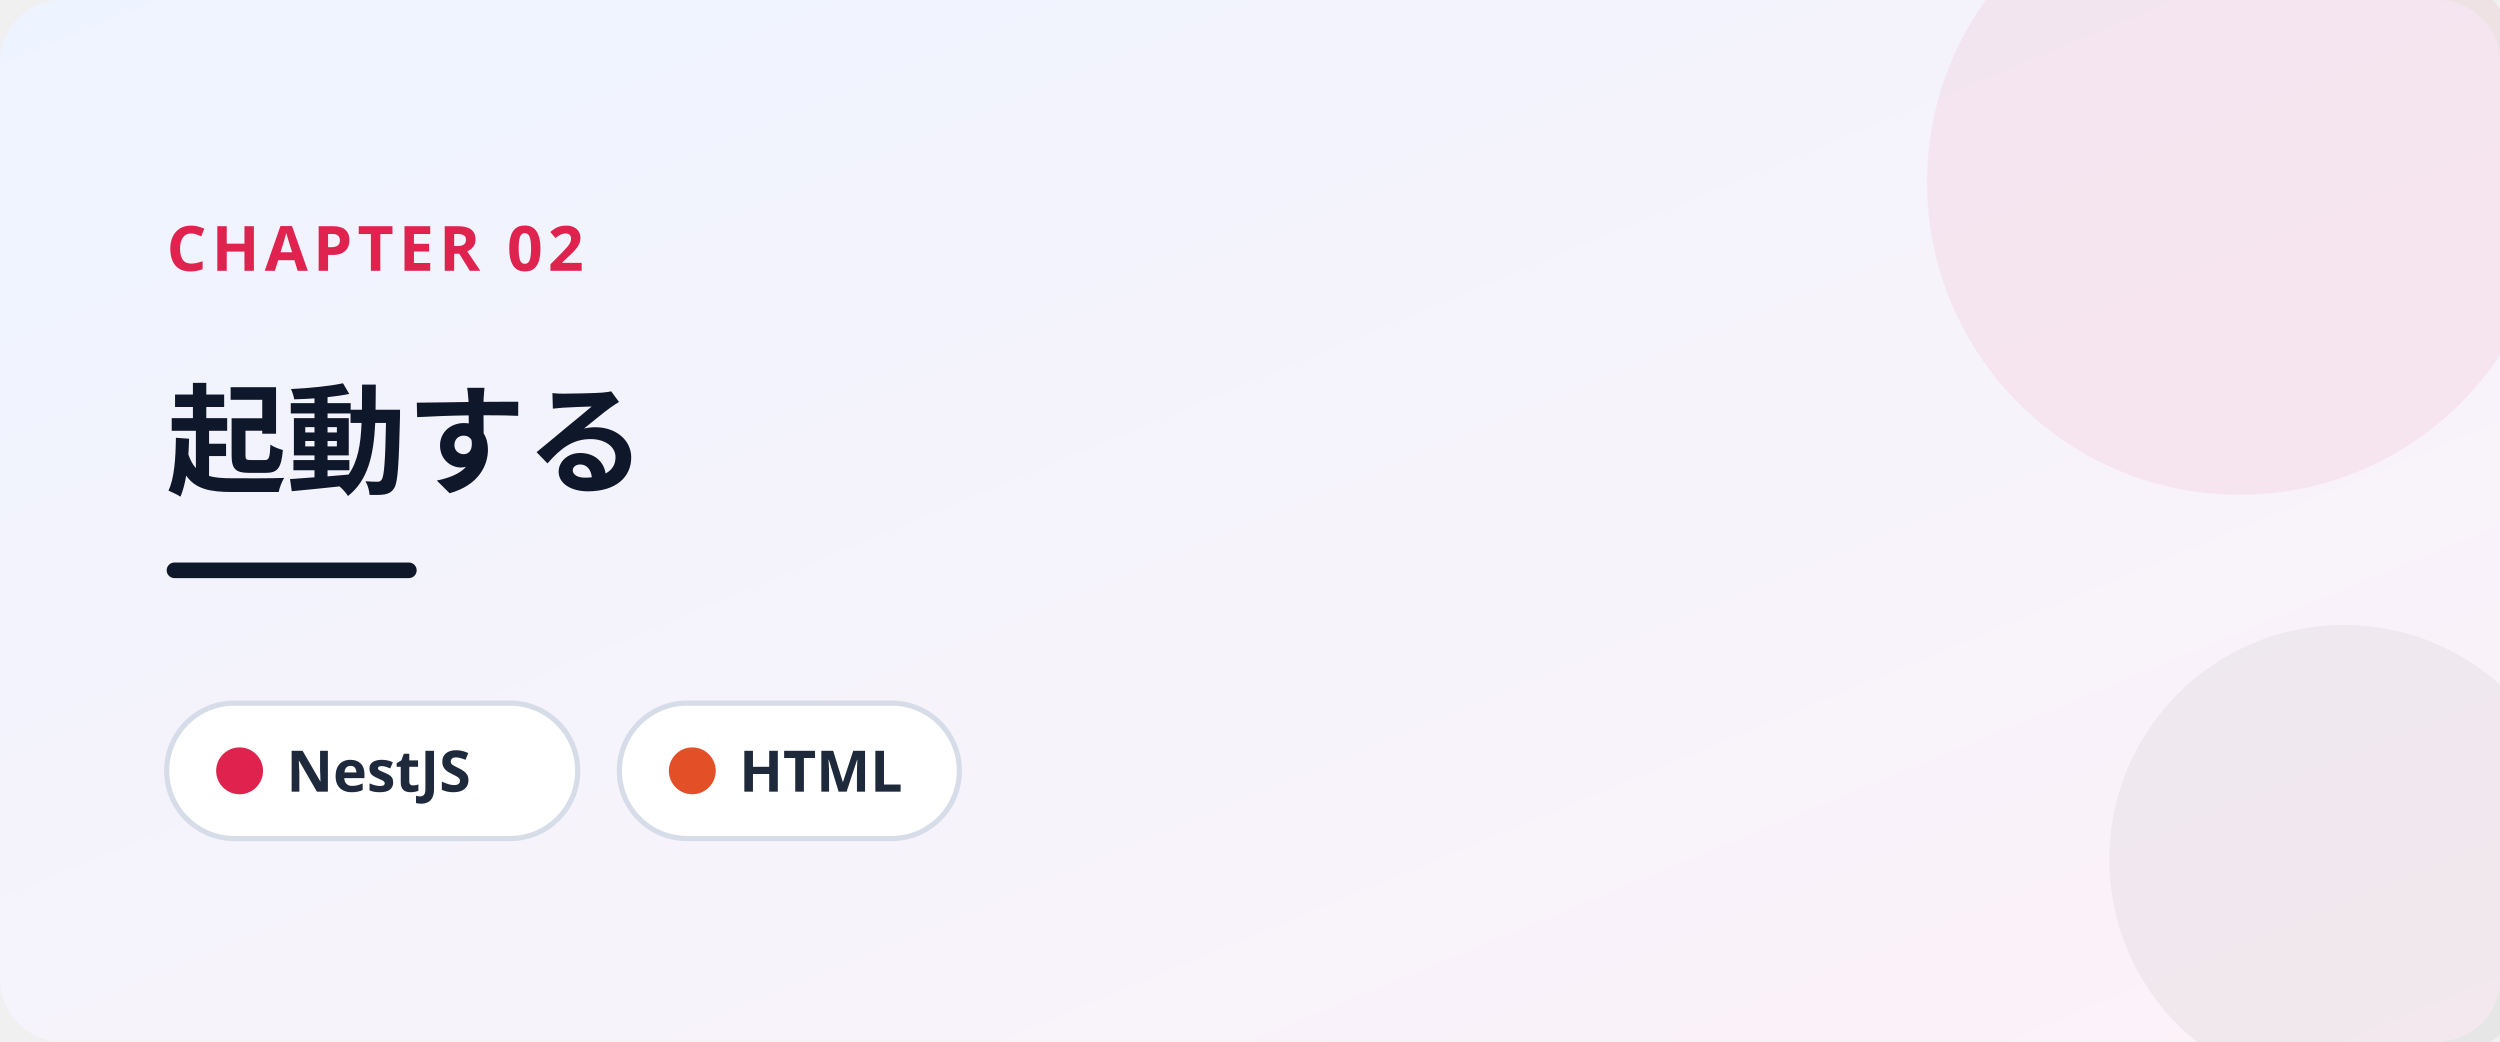
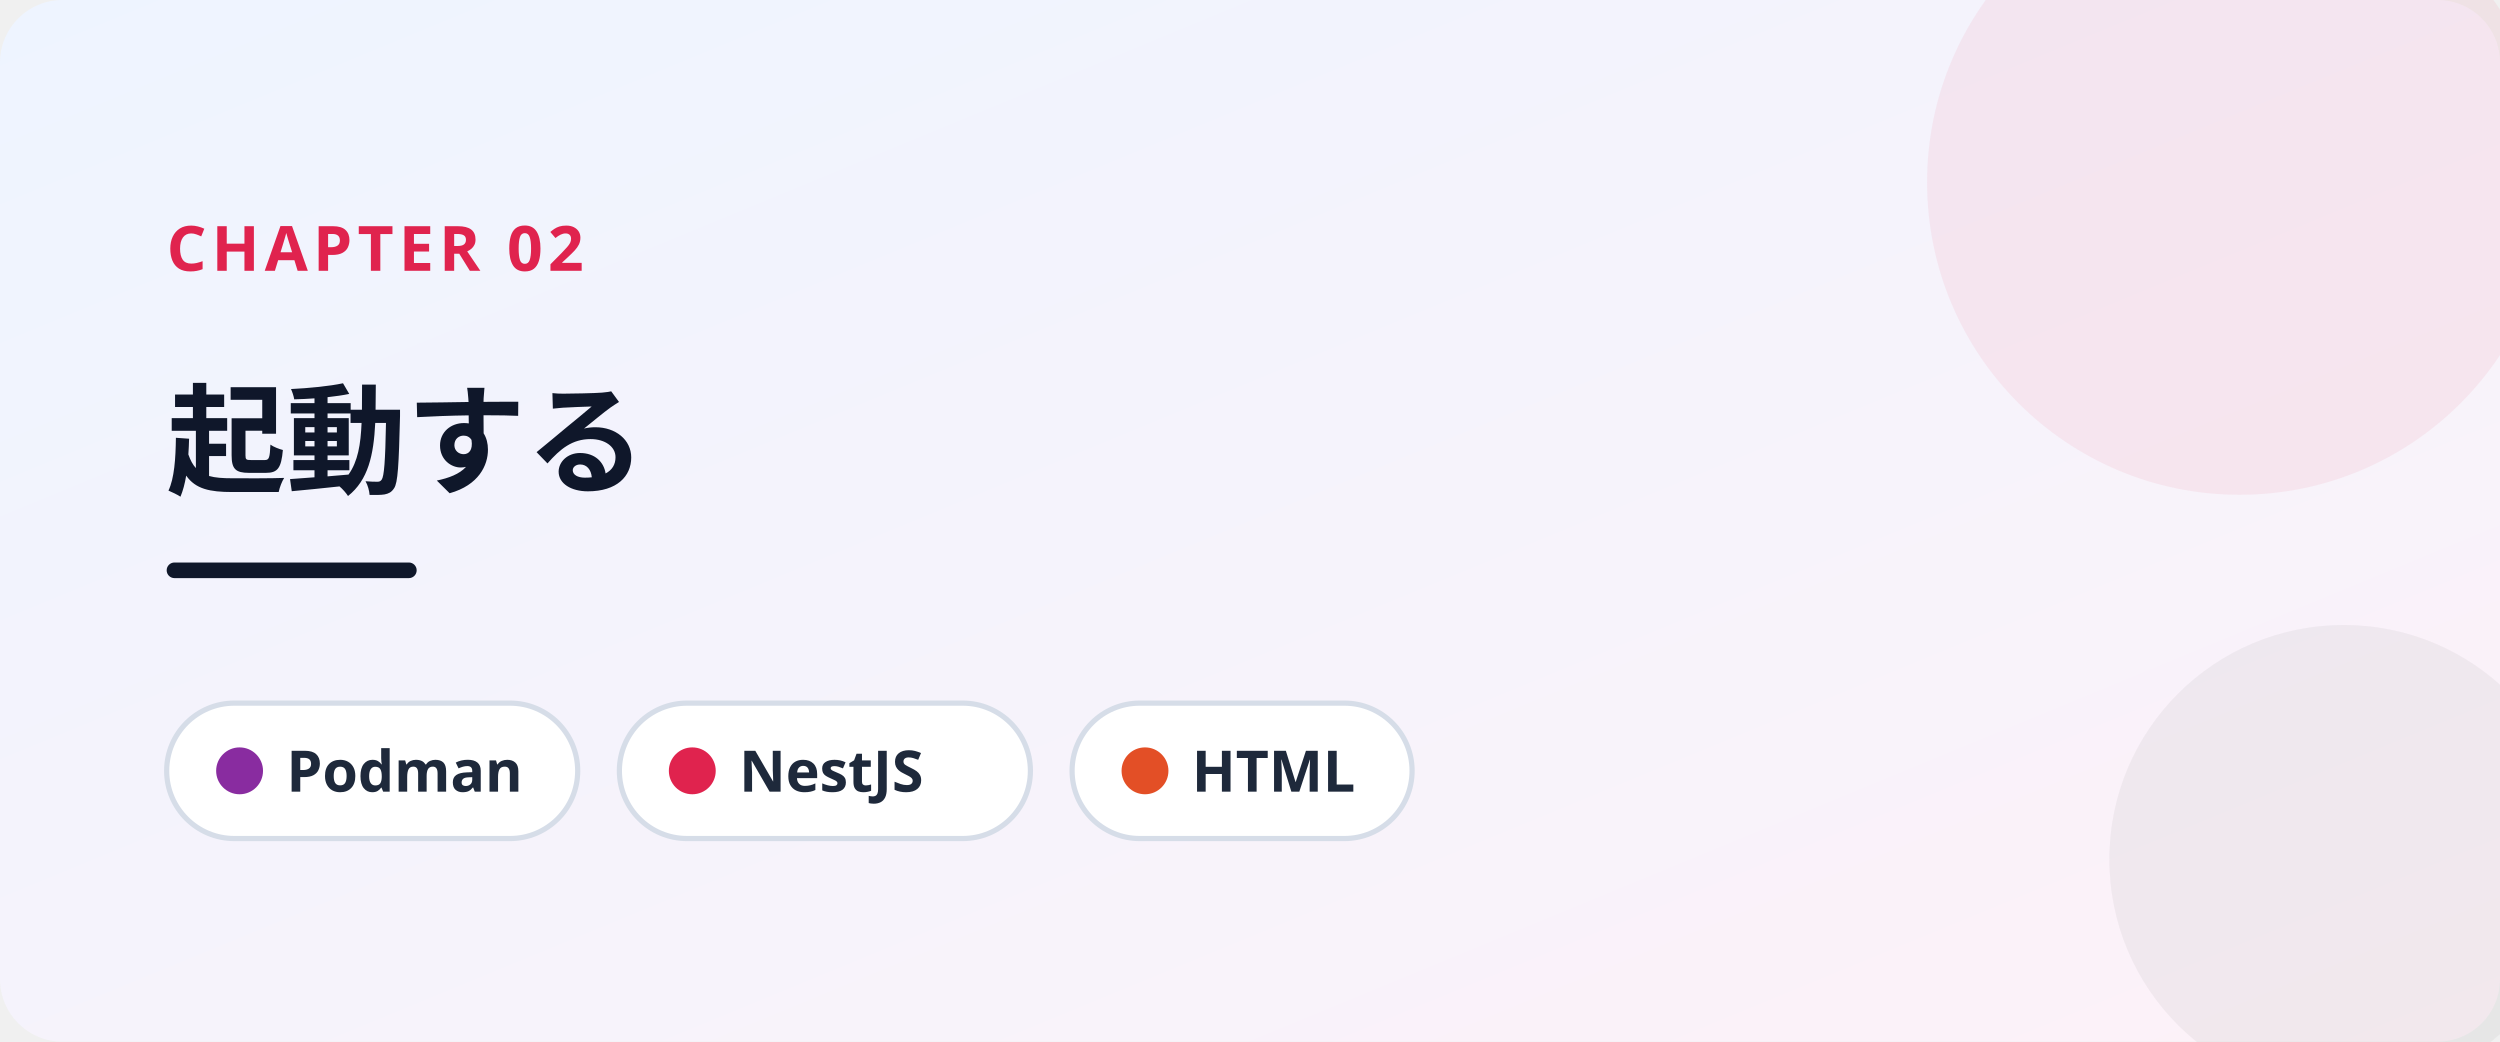
<svg xmlns="http://www.w3.org/2000/svg" viewBox="0 0 960 400" width="960" height="400" role="img" aria-label="02 章: 起動する">
  <defs>
    <linearGradient id="bg" x1="0" y1="0" x2="1" y2="1">
      <stop offset="0" stop-color="#eef4ff" />
      <stop offset="1" stop-color="#fdf2f8" />
    </linearGradient>
  </defs>
  <rect width="960" height="400" rx="24" fill="url(#bg)" />
  <circle cx="860" cy="70" r="120" fill="#e0234e" opacity="0.07" />
  <circle cx="900" cy="330" r="90" fill="#111111" opacity="0.05" />
  <text x="64" y="104" font-size="24" font-weight="700" fill="#e0234e" font-family="'Hiragino Sans','Noto Sans JP','Yu Gothic UI',system-ui,sans-serif" letter-spacing="2">CHAPTER 02</text>
  <text x="64" y="186" font-size="46" font-weight="800" fill="#0f172a" font-family="'Hiragino Sans','Noto Sans JP','Yu Gothic UI',system-ui,sans-serif">起動する</text>
  <rect x="64" y="216" width="96" height="6" rx="3" fill="#0f172a" />
  <g transform="translate(64 270)">
    <rect width="157.84" height="52" rx="26" fill="#ffffff" stroke="#d6dde8" stroke-width="2" />
+     <circle cx="28" cy="26" r="9" fill="#892CA0" />
+     <text x="46" y="34" font-size="22" font-weight="600" fill="#1e293b" font-family="'Hiragino Sans','Noto Sans JP','Yu Gothic UI',system-ui,sans-serif">Podman</text>
+   </g>
+   <g transform="translate(237.84 270)">
+     <rect width="157.84" height="52" rx="26" fill="#ffffff" stroke="#d6dde8" stroke-width="2" />
    <circle cx="28" cy="26" r="9" fill="#E0234E" />
    <text x="46" y="34" font-size="22" font-weight="600" fill="#1e293b" font-family="'Hiragino Sans','Noto Sans JP','Yu Gothic UI',system-ui,sans-serif">NestJS</text>
  </g>
-   <g transform="translate(237.84 270)">
+   <g transform="translate(411.68 270)">
    <rect width="130.56" height="52" rx="26" fill="#ffffff" stroke="#d6dde8" stroke-width="2" />
    <circle cx="28" cy="26" r="9" fill="#E34F26" />
    <text x="46" y="34" font-size="22" font-weight="600" fill="#1e293b" font-family="'Hiragino Sans','Noto Sans JP','Yu Gothic UI',system-ui,sans-serif">HTML</text>
  </g>
</svg>
